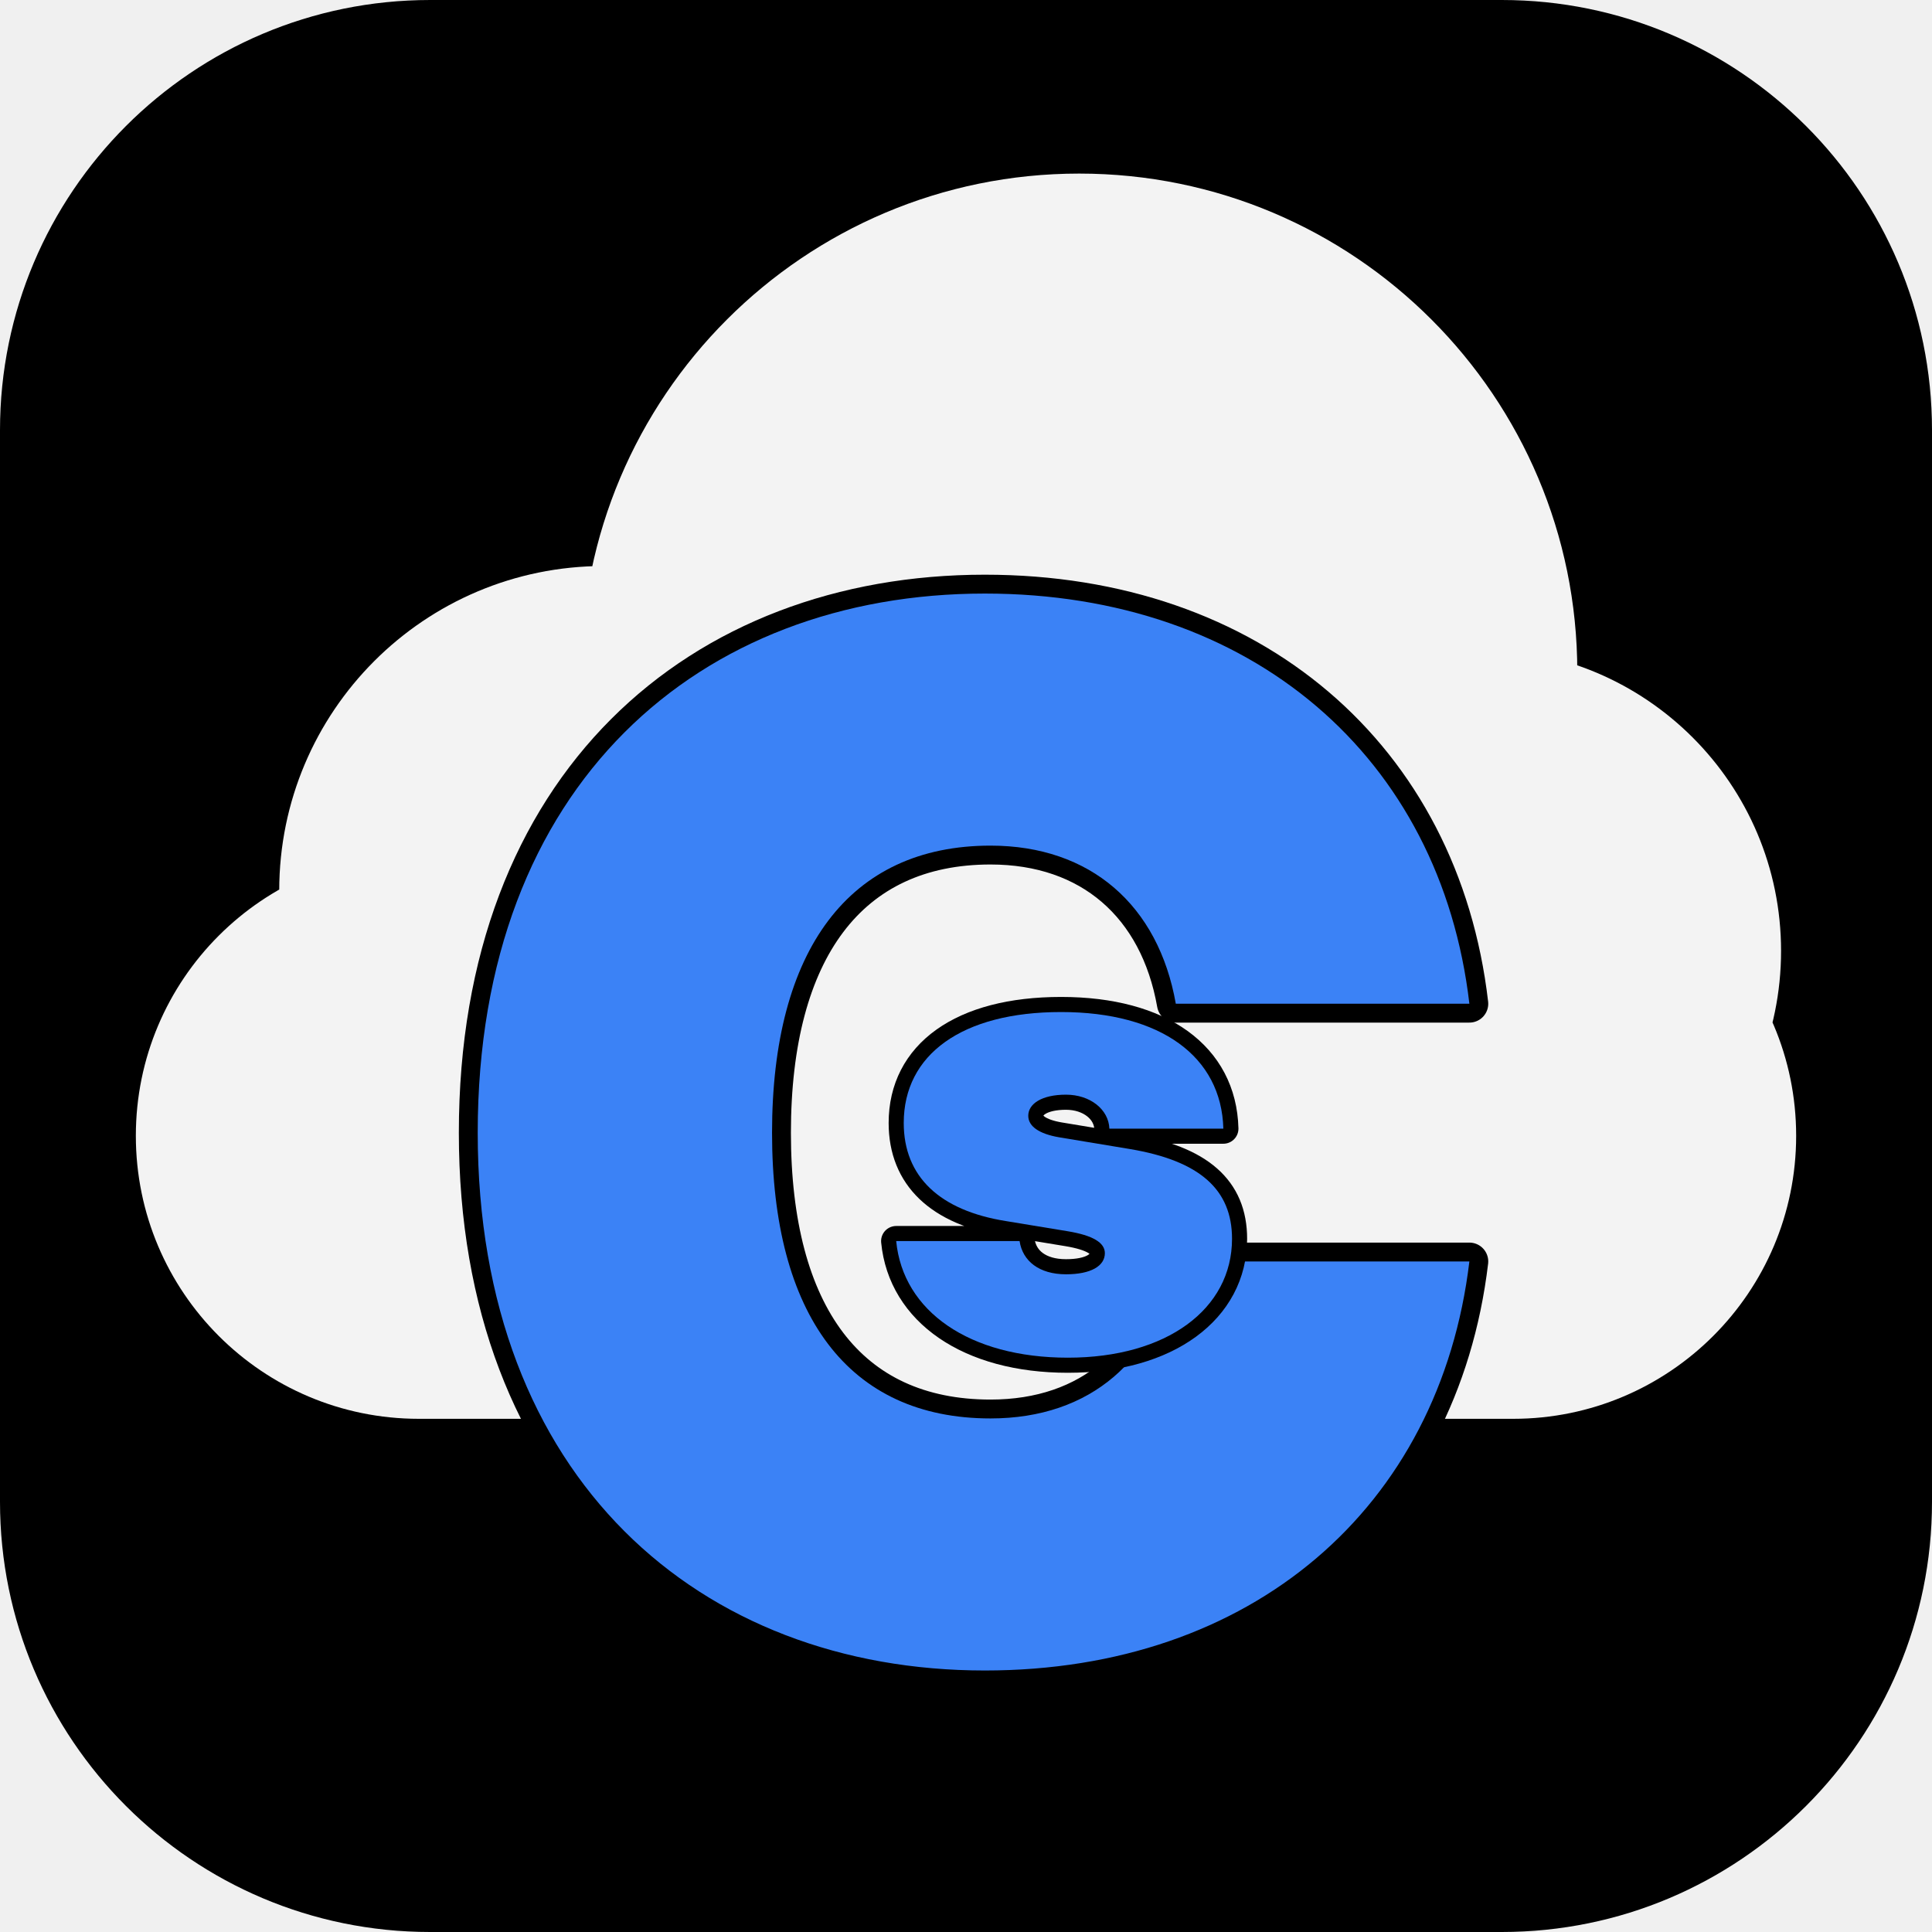
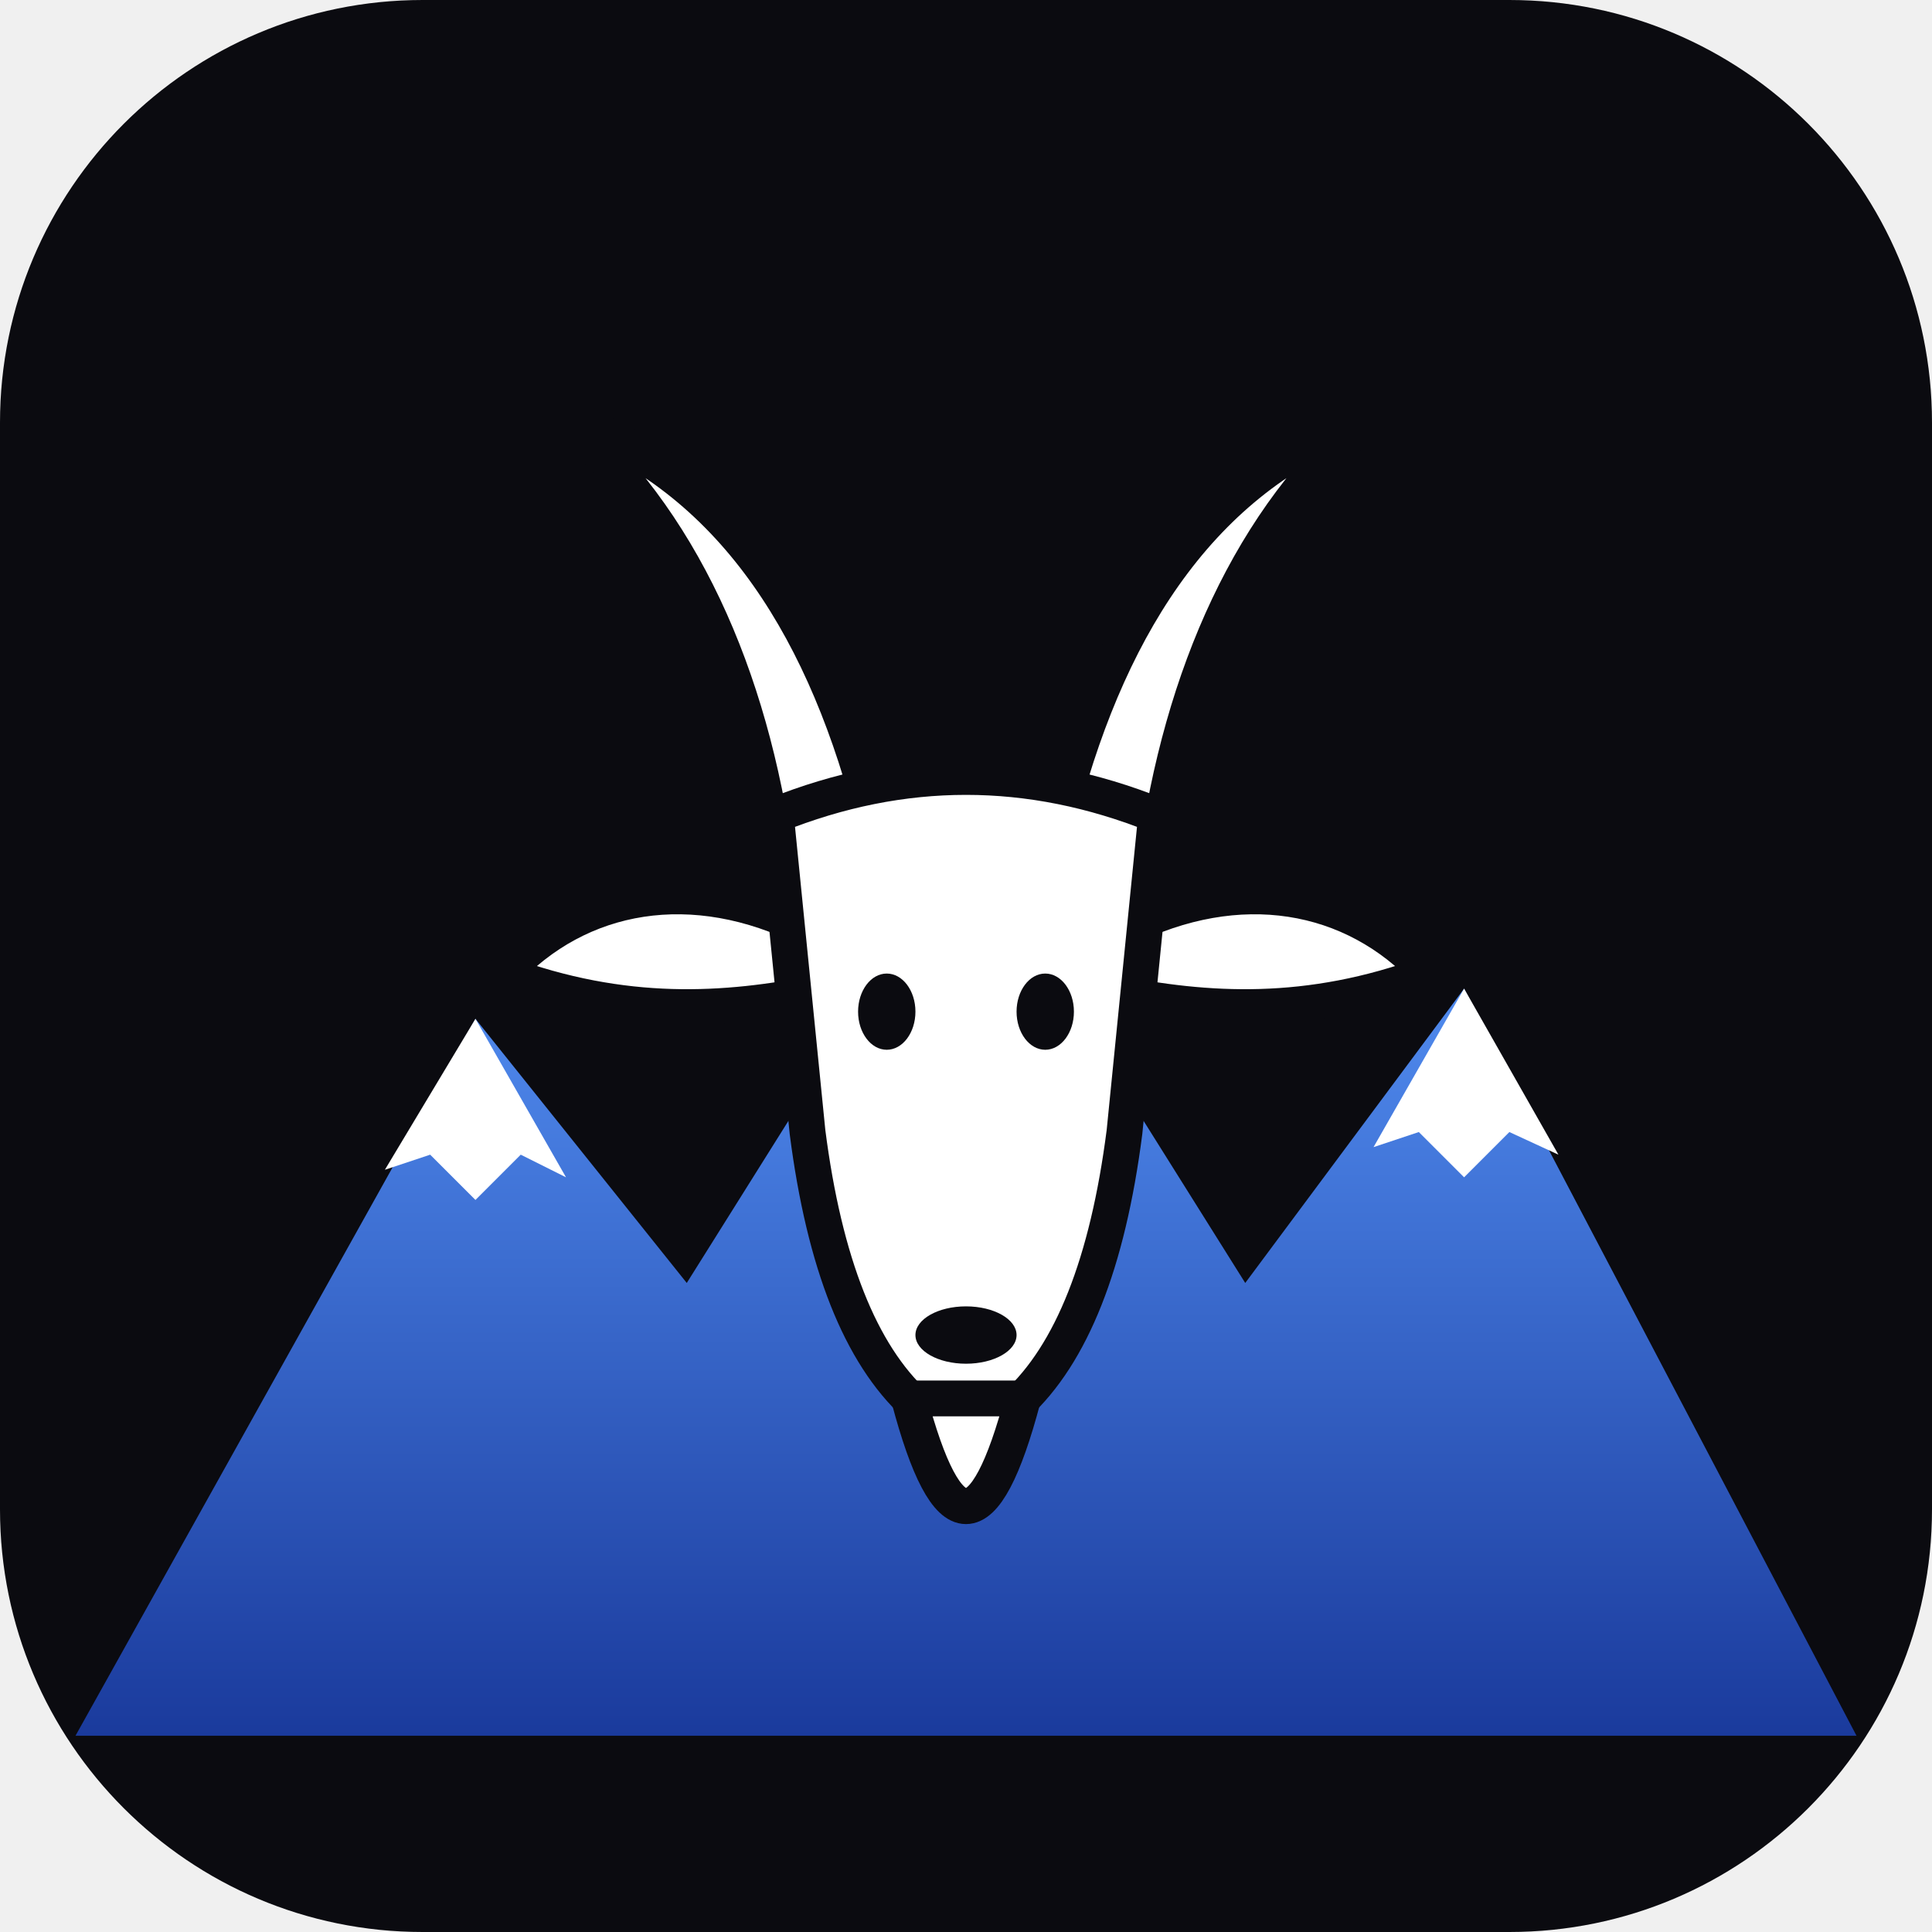
<svg xmlns="http://www.w3.org/2000/svg" viewBox="0 0 512 512">
-   <rect width="512" height="512" rx="114" fill="#000" />
-   <path d="M74 236a86 86 0 1 1 172 0a86 86 0 1 1 -172 0Z M154 178a132 132 0 1 1 264 0a132 132 0 1 1 -264 0Z M312 252a80 80 0 1 1 160 0a80 80 0 1 1 -160 0Z M111 226H401a75 75 0 0 1 75 75V301a75 75 0 0 1 -75 75H111a75 75 0 0 1 -75 -75V301a75 75 0 0 1 75 -75Z" fill="#fff" opacity="0.95" />
-   <path d="M261 442.7C331.7 442.7 381.6 399.6 389.4 334.3H311.6C306.8 360.3 289 375.9 262.5 375.9C224.8 375.9 204.6 348.4 204.6 300.2C204.6 251.8 225 224.1 262.5 224.1C289 224.1 307 239.9 311.6 266H389.4C381.8 200.7 331.7 157.3 261 157.3C185.5 157.3 126.6 207.8 126.6 300.2C126.6 391.8 185.5 442.7 261 442.7Z" fill="#3b82f6" stroke="#000" stroke-width="10" stroke-linejoin="round" paint-order="stroke" />
-   <path d="M283 359.8C309.2 359.8 326.5 346.9 326.5 328.3C326.5 315.2 317.9 307.6 299.4 304.5L280.7 301.4C275.4 300.5 272.5 298.5 272.5 295.7C272.5 292.5 276.1 290.1 282.5 290.1C288.9 290.1 293.8 294 294 299.1H324.2C323.7 280 307.6 268.2 281.2 268.2C254.9 268.2 239.5 279.5 239.5 297.6C239.5 311.8 249 320.8 266.6 323.6L283 326.3C289.6 327.4 292.8 329.3 292.8 332.1C292.8 335.5 289.1 337.7 282.5 337.7C275.4 337.7 271 334.2 270.2 328.9H237.5C239.3 347.5 256.9 359.8 283 359.8Z" fill="#3b82f6" stroke="#000" stroke-width="8" stroke-linejoin="round" paint-order="stroke" />
+   <defs>
+     <linearGradient id="peak" x1="0" y1="0" x2="0" y2="1">
+       <stop offset="0" stop-color="#5b9bff" />
+       <stop offset="1" stop-color="#1a3a9c" />
+     </linearGradient>
+   </defs>
+   <path d="M112 0H400A112 112 0 0 1 512 112V400A112 112 0 0 1 400 512H112A112 112 0 0 1 0 400V112A112 112 0 0 1 112 0Z" fill="#0b0b10" />
+   <path d="M20 460 L126 270 L182 340 L256 222 L330 340 L388 262 L492 460 Z" fill="url(#peak)" />
+   <path d="M126 270 L150 312 L138 306 L126 318 L114 306 L102 310 Z M388 262 L413 306 L400 300 L388 312 L376 300 L364 304 Z" fill="#ffffff" />
+   <path d="M 230.8 214.3 C 217.4 163.9 192.2 125.3 148.5 110.2 C 180.4 137 198.9 179 205.6 227.8Z" fill="#ffffff" stroke="#0b0b10" stroke-width="9.5" stroke-linejoin="round" />
+   <path d="M 281.2 214.3 C 294.6 163.9 319.8 125.3 363.5 110.2 C 331.6 137 313.1 179 306.4 227.8Z" fill="#ffffff" stroke="#0b0b10" stroke-width="9.5" stroke-linejoin="round" />
+   <path d="M 214 246.2 C 183.8 231.1 153.5 236.2 133.4 258 C 165.3 269.8 192.2 268.1 217.4 263Z" fill="#ffffff" stroke="#0b0b10" stroke-width="9.5" stroke-linejoin="round" />
+   <path d="M 298 246.2 C 328.2 231.1 358.5 236.2 378.6 258 C 346.7 269.8 319.8 268.1 294.6 263Z" fill="#ffffff" stroke="#0b0b10" stroke-width="9.5" stroke-linejoin="round" />
+   <path d="M 205.6 216 Q 256 195.8 306.4 216 L 298 300 Q 291.3 352.1 269.4 372.2 Q 256 380.6 242.6 372.2 Q 220.7 352.1 214 300Z" fill="#ffffff" stroke="#0b0b10" stroke-width="9.5" stroke-linejoin="round" />
+   <path d="M 240.9 370.6 Q 256 427.7 271.1 370.6Z" fill="#ffffff" stroke="#0b0b10" stroke-width="9.5" stroke-linejoin="round" />
+   <path d="M227.4 268.1a7.6 10.1 0 1 0 15.2 0a7.6 10.1 0 1 0 -15.2 0Z M269.4 268.1a7.6 10.1 0 1 0 15.2 0a7.6 10.1 0 1 0 -15.2 0Z M242.6 353.8a13.4 7.6 0 1 0 26.8 0a13.4 7.6 0 1 0 -26.8 0Z" fill="#0b0b10" />
</svg>
